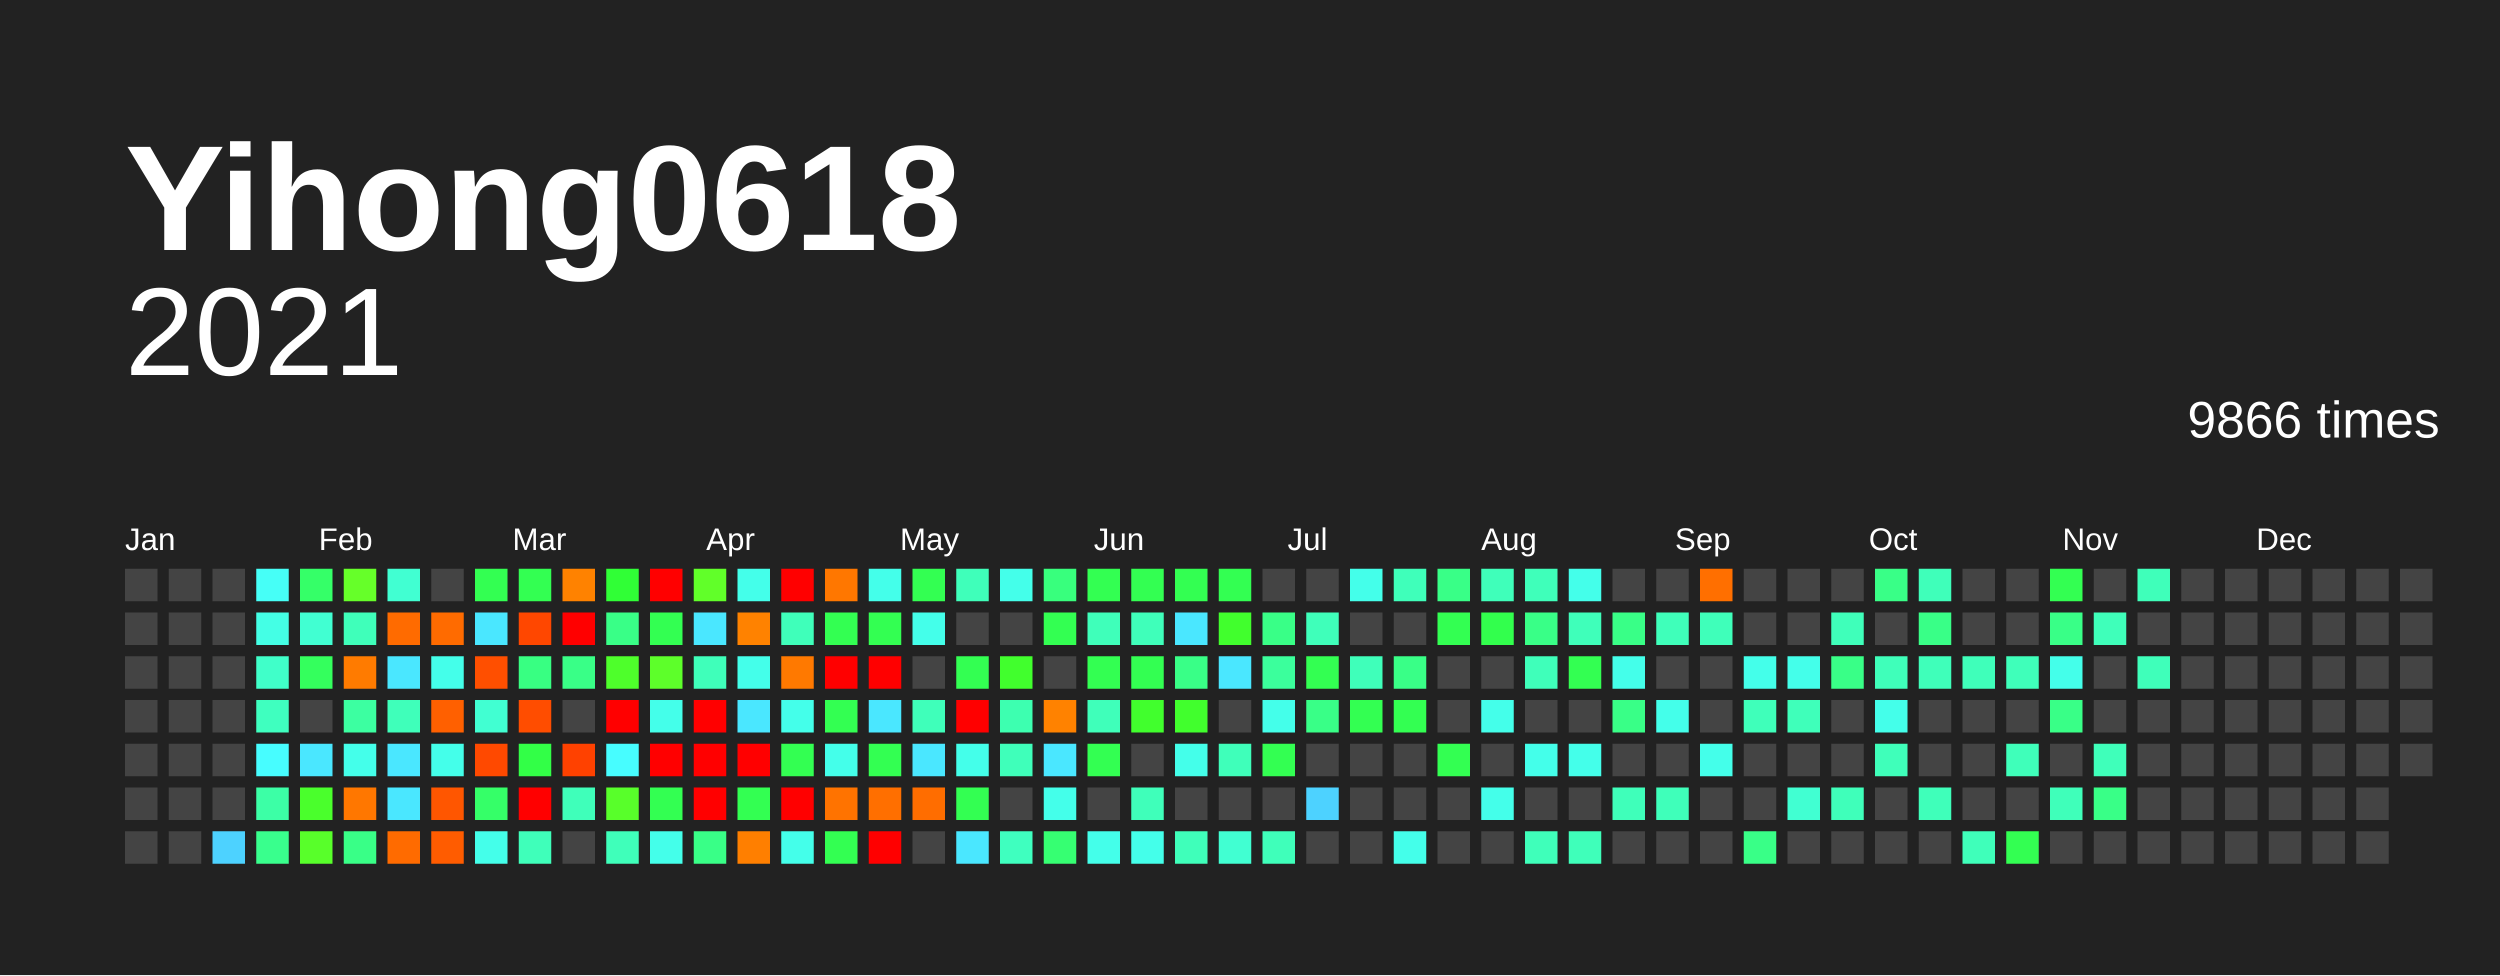
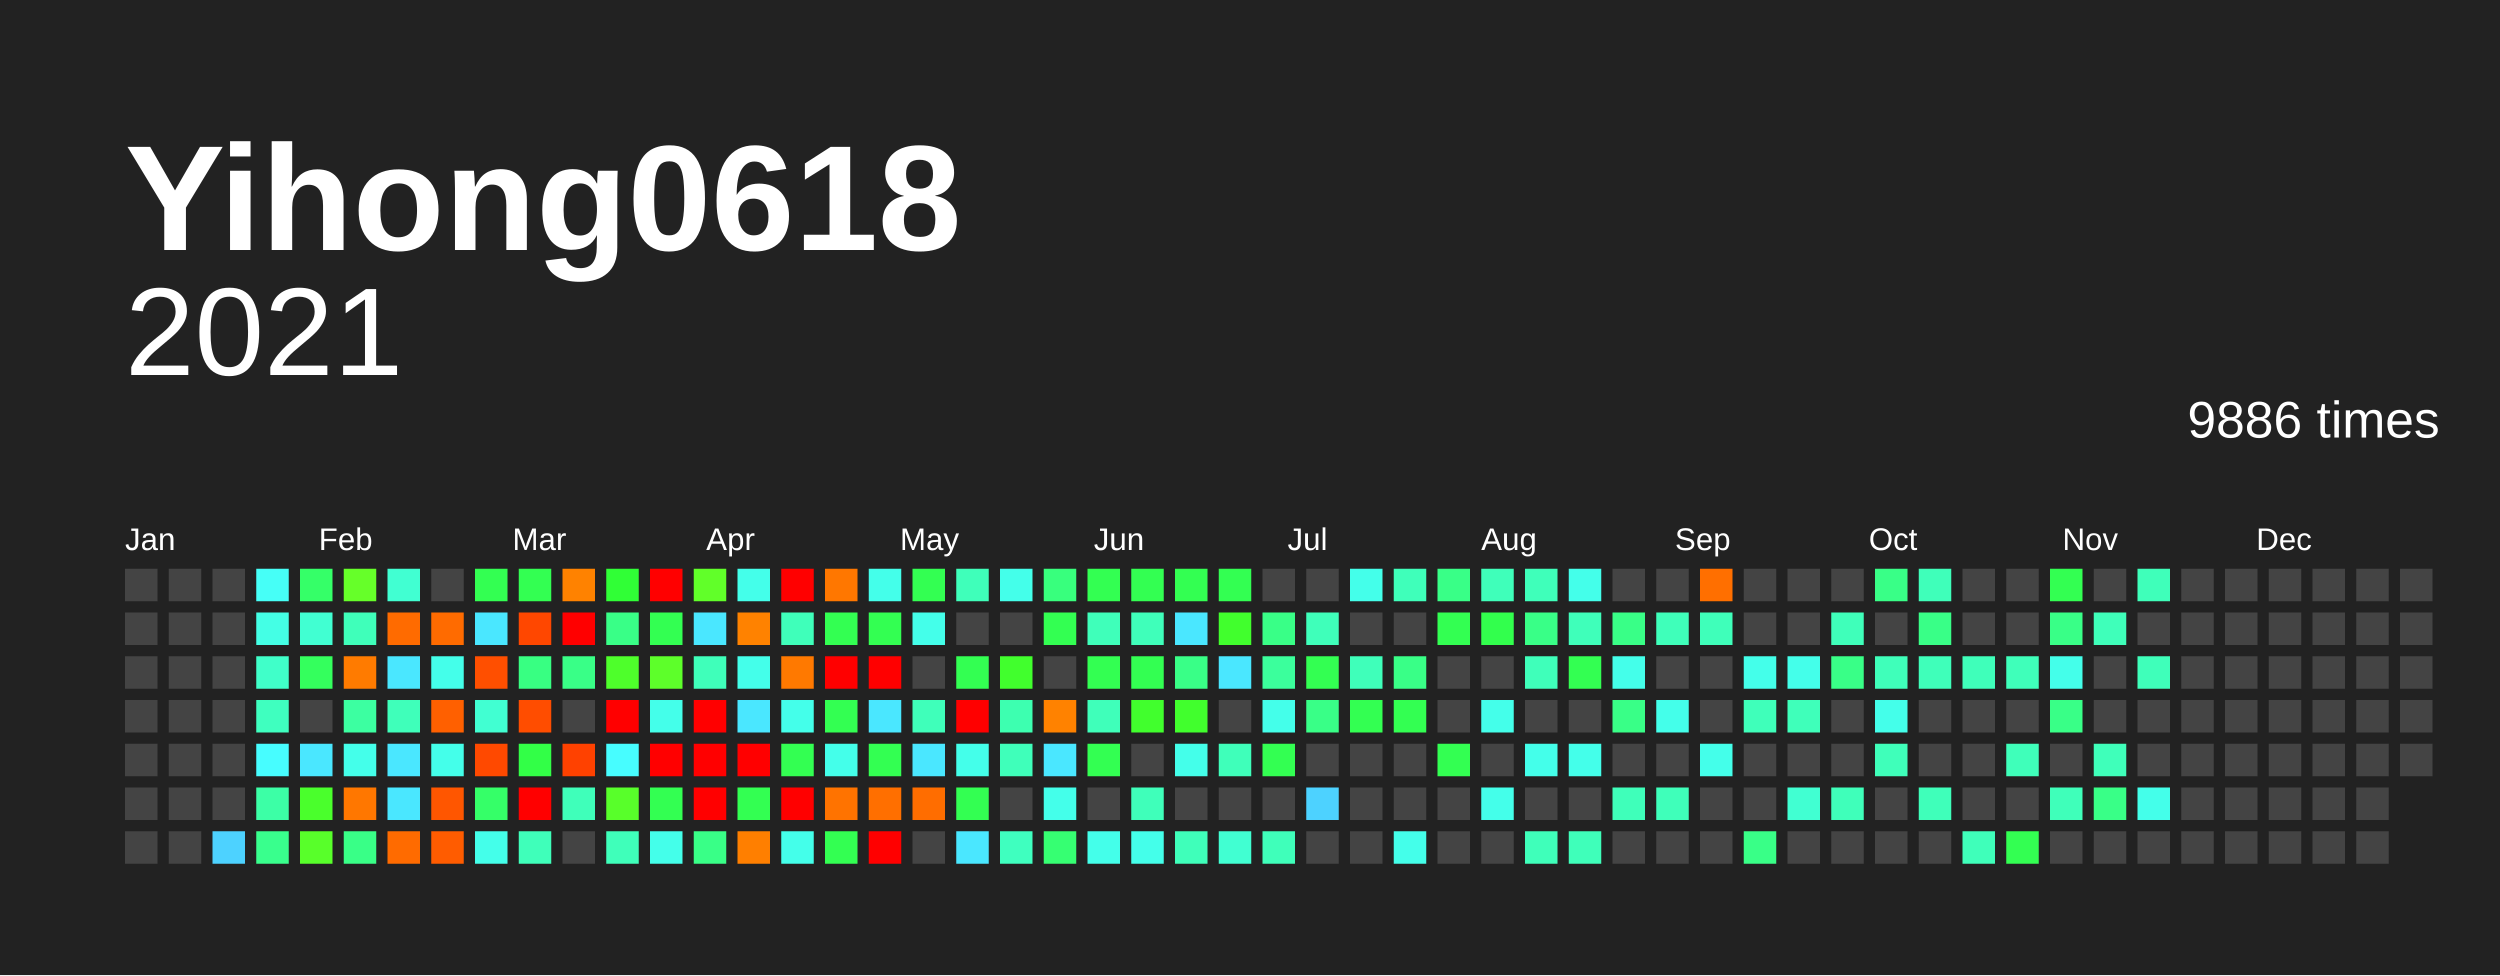
<svg xmlns="http://www.w3.org/2000/svg" baseProfile="full" height="78mm" version="1.1" viewBox="0,0,200,78" width="200mm">
  <defs />
  <rect fill="#222222" height="78" width="200" x="0" y="0" />
  <text fill="#FFFFFF" style="font-size:12px; font-family:Arial; font-weight:bold;" x="10" y="20">Yihong0618</text>
  <text alignment-baseline="hanging" fill="#FFFFFF" style="font-size:10.0px; font-family:Arial;" x="10" y="30">2021</text>
-   <text alignment-baseline="hanging" fill="#FFFFFF" style="font-size:4.125px; font-family:Arial;" x="175" y="35">9866 times</text>
+   <text alignment-baseline="hanging" fill="#FFFFFF" style="font-size:4.125px; font-family:Arial;" x="175" y="35">9886 times</text>
  <text fill="#FFFFFF" style="font-size:2.5px; font-family:Arial" x="10.0" y="44">Jan</text>
  <text fill="#FFFFFF" style="font-size:2.5px; font-family:Arial" x="25.5" y="44">Feb</text>
  <text fill="#FFFFFF" style="font-size:2.5px; font-family:Arial" x="41.0" y="44">Mar</text>
  <text fill="#FFFFFF" style="font-size:2.5px; font-family:Arial" x="56.5" y="44">Apr</text>
  <text fill="#FFFFFF" style="font-size:2.5px; font-family:Arial" x="72.0" y="44">May</text>
  <text fill="#FFFFFF" style="font-size:2.5px; font-family:Arial" x="87.5" y="44">Jun</text>
  <text fill="#FFFFFF" style="font-size:2.5px; font-family:Arial" x="103.0" y="44">Jul</text>
  <text fill="#FFFFFF" style="font-size:2.5px; font-family:Arial" x="118.5" y="44">Aug</text>
  <text fill="#FFFFFF" style="font-size:2.5px; font-family:Arial" x="134.0" y="44">Sep</text>
  <text fill="#FFFFFF" style="font-size:2.5px; font-family:Arial" x="149.5" y="44">Oct</text>
  <text fill="#FFFFFF" style="font-size:2.5px; font-family:Arial" x="165.0" y="44">Nov</text>
  <text fill="#FFFFFF" style="font-size:2.5px; font-family:Arial" x="180.5" y="44">Dec</text>
  <rect fill="#444444" height="2.6" width="2.6" x="10.0" y="45.5" />
  <rect fill="#444444" height="2.6" width="2.6" x="10.0" y="49.0" />
  <rect fill="#444444" height="2.6" width="2.6" x="10.0" y="52.5" />
  <rect fill="#444444" height="2.6" width="2.6" x="10.0" y="56.0" />
  <rect fill="#444444" height="2.6" width="2.6" x="10.0" y="59.5" />
  <rect fill="#444444" height="2.6" width="2.6" x="10.0" y="63.0" />
  <rect fill="#444444" height="2.6" width="2.6" x="10.0" y="66.5" />
  <rect fill="#444444" height="2.6" width="2.6" x="13.5" y="45.5" />
  <rect fill="#444444" height="2.6" width="2.6" x="13.5" y="49.0" />
  <rect fill="#444444" height="2.6" width="2.6" x="13.5" y="52.5" />
  <rect fill="#444444" height="2.6" width="2.6" x="13.5" y="56.0" />
  <rect fill="#444444" height="2.6" width="2.6" x="13.5" y="59.5" />
  <rect fill="#444444" height="2.6" width="2.6" x="13.5" y="63.0" />
  <rect fill="#444444" height="2.6" width="2.6" x="13.5" y="66.5" />
  <rect fill="#444444" height="2.6" width="2.6" x="17.0" y="45.5" />
  <rect fill="#444444" height="2.6" width="2.6" x="17.0" y="49.0" />
  <rect fill="#444444" height="2.6" width="2.6" x="17.0" y="52.5" />
  <rect fill="#444444" height="2.6" width="2.6" x="17.0" y="56.0" />
  <rect fill="#444444" height="2.6" width="2.6" x="17.0" y="59.5" />
  <rect fill="#444444" height="2.6" width="2.6" x="17.0" y="63.0" />
  <rect fill="#4dd2ff" height="2.6" width="2.6" x="17.0" y="66.5" />
  <rect fill="#46fff7" height="2.6" width="2.6" x="20.5" y="45.5" />
  <rect fill="#44ffe5" height="2.6" width="2.6" x="20.5" y="49.0" />
  <rect fill="#40ffc9" height="2.6" width="2.6" x="20.5" y="52.5" />
  <rect fill="#3fffbf" height="2.6" width="2.6" x="20.5" y="56.0" />
  <rect fill="#47fdff" height="2.6" width="2.6" x="20.5" y="59.5" />
  <rect fill="#3cffa6" height="2.6" width="2.6" x="20.5" y="63.0" />
  <rect fill="#39ff8d" height="2.6" width="2.6" x="20.5" y="66.5" />
  <rect fill="#35ff68" height="2.6" width="2.6" x="24.0" y="45.5" />
  <rect fill="#41ffd2" height="2.6" width="2.6" x="24.0" y="49.0" />
  <rect fill="#34ff5d" height="2.6" width="2.6" x="24.0" y="52.5" />
  <rect fill="#444444" height="2.6" width="2.6" x="24.0" y="56.0" />
  <rect fill="#4ae7ff" height="2.6" width="2.6" x="24.0" y="59.5" />
  <rect fill="#4aff2c" height="2.6" width="2.6" x="24.0" y="63.0" />
  <rect fill="#58ff2a" height="2.6" width="2.6" x="24.0" y="66.5" />
  <rect fill="#66ff29" height="2.6" width="2.6" x="27.5" y="45.5" />
  <rect fill="#3fffba" height="2.6" width="2.6" x="27.5" y="49.0" />
  <rect fill="#ff7b00" height="2.6" width="2.6" x="27.5" y="52.5" />
  <rect fill="#3cffa1" height="2.6" width="2.6" x="27.5" y="56.0" />
  <rect fill="#44ffea" height="2.6" width="2.6" x="27.5" y="59.5" />
  <rect fill="#ff7700" height="2.6" width="2.6" x="27.5" y="63.0" />
  <rect fill="#39ff87" height="2.6" width="2.6" x="27.5" y="66.5" />
  <rect fill="#41ffd2" height="2.6" width="2.6" x="31.0" y="45.5" />
  <rect fill="#ff6b00" height="2.6" width="2.6" x="31.0" y="49.0" />
  <rect fill="#4ae7ff" height="2.6" width="2.6" x="31.0" y="52.5" />
  <rect fill="#3fffba" height="2.6" width="2.6" x="31.0" y="56.0" />
  <rect fill="#4ae7ff" height="2.6" width="2.6" x="31.0" y="59.5" />
  <rect fill="#4ae7ff" height="2.6" width="2.6" x="31.0" y="63.0" />
  <rect fill="#ff6b00" height="2.6" width="2.6" x="31.0" y="66.5" />
  <rect fill="#444444" height="2.6" width="2.6" x="34.5" y="45.5" />
  <rect fill="#ff6b00" height="2.6" width="2.6" x="34.5" y="49.0" />
  <rect fill="#44ffea" height="2.6" width="2.6" x="34.5" y="52.5" />
  <rect fill="#ff6000" height="2.6" width="2.6" x="34.5" y="56.0" />
  <rect fill="#44ffea" height="2.6" width="2.6" x="34.5" y="59.5" />
  <rect fill="#ff5600" height="2.6" width="2.6" x="34.5" y="63.0" />
  <rect fill="#ff5c00" height="2.6" width="2.6" x="34.5" y="66.5" />
  <rect fill="#33ff52" height="2.6" width="2.6" x="38.0" y="45.5" />
  <rect fill="#4ae7ff" height="2.6" width="2.6" x="38.0" y="49.0" />
  <rect fill="#ff4f00" height="2.6" width="2.6" x="38.0" y="52.5" />
  <rect fill="#41ffd2" height="2.6" width="2.6" x="38.0" y="56.0" />
  <rect fill="#ff4900" height="2.6" width="2.6" x="38.0" y="59.5" />
  <rect fill="#35ff68" height="2.6" width="2.6" x="38.0" y="63.0" />
  <rect fill="#44ffea" height="2.6" width="2.6" x="38.0" y="66.5" />
  <rect fill="#33ff52" height="2.6" width="2.6" x="41.5" y="45.5" />
  <rect fill="#ff4700" height="2.6" width="2.6" x="41.5" y="49.0" />
  <rect fill="#38ff82" height="2.6" width="2.6" x="41.5" y="52.5" />
  <rect fill="#ff4d00" height="2.6" width="2.6" x="41.5" y="56.0" />
  <rect fill="#32ff47" height="2.6" width="2.6" x="41.5" y="59.5" />
  <rect fill="red" height="2.6" width="2.6" x="41.5" y="63.0" />
  <rect fill="#3fffba" height="2.6" width="2.6" x="41.5" y="66.5" />
  <rect fill="#ff8200" height="2.6" width="2.6" x="45.0" y="45.5" />
  <rect fill="red" height="2.6" width="2.6" x="45.0" y="49.0" />
  <rect fill="#39ff87" height="2.6" width="2.6" x="45.0" y="52.5" />
  <rect fill="#444444" height="2.6" width="2.6" x="45.0" y="56.0" />
  <rect fill="#ff4100" height="2.6" width="2.6" x="45.0" y="59.5" />
  <rect fill="#3fffba" height="2.6" width="2.6" x="45.0" y="63.0" />
  <rect fill="#444444" height="2.6" width="2.6" x="45.0" y="66.5" />
  <rect fill="#30ff36" height="2.6" width="2.6" x="48.5" y="45.5" />
  <rect fill="#39ff87" height="2.6" width="2.6" x="48.5" y="49.0" />
  <rect fill="#4eff2b" height="2.6" width="2.6" x="48.5" y="52.5" />
  <rect fill="red" height="2.6" width="2.6" x="48.5" y="56.0" />
  <rect fill="#47fdff" height="2.6" width="2.6" x="48.5" y="59.5" />
  <rect fill="#58ff2a" height="2.6" width="2.6" x="48.5" y="63.0" />
  <rect fill="#3fffba" height="2.6" width="2.6" x="48.5" y="66.5" />
  <rect fill="red" height="2.6" width="2.6" x="52.0" y="45.5" />
  <rect fill="#33ff52" height="2.6" width="2.6" x="52.0" y="49.0" />
  <rect fill="#5dff2a" height="2.6" width="2.6" x="52.0" y="52.5" />
  <rect fill="#44ffea" height="2.6" width="2.6" x="52.0" y="56.0" />
  <rect fill="red" height="2.6" width="2.6" x="52.0" y="59.5" />
  <rect fill="#33ff52" height="2.6" width="2.6" x="52.0" y="63.0" />
  <rect fill="#44ffea" height="2.6" width="2.6" x="52.0" y="66.5" />
  <rect fill="#61ff29" height="2.6" width="2.6" x="55.5" y="45.5" />
  <rect fill="#4ae7ff" height="2.6" width="2.6" x="55.5" y="49.0" />
  <rect fill="#3fffba" height="2.6" width="2.6" x="55.5" y="52.5" />
  <rect fill="red" height="2.6" width="2.6" x="55.5" y="56.0" />
  <rect fill="red" height="2.6" width="2.6" x="55.5" y="59.5" />
  <rect fill="red" height="2.6" width="2.6" x="55.5" y="63.0" />
  <rect fill="#39ff87" height="2.6" width="2.6" x="55.5" y="66.5" />
  <rect fill="#44ffea" height="2.6" width="2.6" x="59.0" y="45.5" />
  <rect fill="#ff8200" height="2.6" width="2.6" x="59.0" y="49.0" />
  <rect fill="#44ffea" height="2.6" width="2.6" x="59.0" y="52.5" />
  <rect fill="#4ae7ff" height="2.6" width="2.6" x="59.0" y="56.0" />
  <rect fill="red" height="2.6" width="2.6" x="59.0" y="59.5" />
  <rect fill="#33ff52" height="2.6" width="2.6" x="59.0" y="63.0" />
  <rect fill="#ff7f00" height="2.6" width="2.6" x="59.0" y="66.5" />
  <rect fill="red" height="2.6" width="2.6" x="62.5" y="45.5" />
  <rect fill="#3fffba" height="2.6" width="2.6" x="62.5" y="49.0" />
  <rect fill="#ff7900" height="2.6" width="2.6" x="62.5" y="52.5" />
  <rect fill="#44ffea" height="2.6" width="2.6" x="62.5" y="56.0" />
  <rect fill="#33ff52" height="2.6" width="2.6" x="62.5" y="59.5" />
  <rect fill="red" height="2.6" width="2.6" x="62.5" y="63.0" />
  <rect fill="#44ffea" height="2.6" width="2.6" x="62.5" y="66.5" />
  <rect fill="#ff7700" height="2.6" width="2.6" x="66.0" y="45.5" />
  <rect fill="#33ff52" height="2.6" width="2.6" x="66.0" y="49.0" />
  <rect fill="red" height="2.6" width="2.6" x="66.0" y="52.5" />
  <rect fill="#33ff52" height="2.6" width="2.6" x="66.0" y="56.0" />
  <rect fill="#44ffea" height="2.6" width="2.6" x="66.0" y="59.5" />
  <rect fill="#ff7300" height="2.6" width="2.6" x="66.0" y="63.0" />
  <rect fill="#33ff52" height="2.6" width="2.6" x="66.0" y="66.5" />
  <rect fill="#44ffea" height="2.6" width="2.6" x="69.5" y="45.5" />
  <rect fill="#33ff52" height="2.6" width="2.6" x="69.5" y="49.0" />
  <rect fill="red" height="2.6" width="2.6" x="69.5" y="52.5" />
  <rect fill="#4ae7ff" height="2.6" width="2.6" x="69.5" y="56.0" />
  <rect fill="#33ff52" height="2.6" width="2.6" x="69.5" y="59.5" />
  <rect fill="#ff6f00" height="2.6" width="2.6" x="69.5" y="63.0" />
  <rect fill="red" height="2.6" width="2.6" x="69.5" y="66.5" />
  <rect fill="#33ff52" height="2.6" width="2.6" x="73.0" y="45.5" />
  <rect fill="#44ffea" height="2.6" width="2.6" x="73.0" y="49.0" />
  <rect fill="#444444" height="2.6" width="2.6" x="73.0" y="52.5" />
  <rect fill="#3fffba" height="2.6" width="2.6" x="73.0" y="56.0" />
  <rect fill="#4ae7ff" height="2.6" width="2.6" x="73.0" y="59.5" />
  <rect fill="#ff6d00" height="2.6" width="2.6" x="73.0" y="63.0" />
  <rect fill="#444444" height="2.6" width="2.6" x="73.0" y="66.5" />
  <rect fill="#3fffba" height="2.6" width="2.6" x="76.5" y="45.5" />
  <rect fill="#444444" height="2.6" width="2.6" x="76.5" y="49.0" />
  <rect fill="#33ff52" height="2.6" width="2.6" x="76.5" y="52.5" />
  <rect fill="red" height="2.6" width="2.6" x="76.5" y="56.0" />
  <rect fill="#44ffea" height="2.6" width="2.6" x="76.5" y="59.5" />
  <rect fill="#33ff52" height="2.6" width="2.6" x="76.5" y="63.0" />
  <rect fill="#4ae7ff" height="2.6" width="2.6" x="76.5" y="66.5" />
  <rect fill="#44ffea" height="2.6" width="2.6" x="80.0" y="45.5" />
  <rect fill="#444444" height="2.6" width="2.6" x="80.0" y="49.0" />
  <rect fill="#41ff2d" height="2.6" width="2.6" x="80.0" y="52.5" />
  <rect fill="#3dffb0" height="2.6" width="2.6" x="80.0" y="56.0" />
  <rect fill="#3fffba" height="2.6" width="2.6" x="80.0" y="59.5" />
  <rect fill="#444444" height="2.6" width="2.6" x="80.0" y="63.0" />
  <rect fill="#3fffbf" height="2.6" width="2.6" x="80.0" y="66.5" />
  <rect fill="#38ff7d" height="2.6" width="2.6" x="83.5" y="45.5" />
  <rect fill="#33ff52" height="2.6" width="2.6" x="83.5" y="49.0" />
  <rect fill="#444444" height="2.6" width="2.6" x="83.5" y="52.5" />
  <rect fill="#ff8200" height="2.6" width="2.6" x="83.5" y="56.0" />
  <rect fill="#4ae7ff" height="2.6" width="2.6" x="83.5" y="59.5" />
  <rect fill="#44ffea" height="2.6" width="2.6" x="83.5" y="63.0" />
  <rect fill="#36ff72" height="2.6" width="2.6" x="83.5" y="66.5" />
  <rect fill="#33ff52" height="2.6" width="2.6" x="87.0" y="45.5" />
  <rect fill="#3fffba" height="2.6" width="2.6" x="87.0" y="49.0" />
  <rect fill="#33ff52" height="2.6" width="2.6" x="87.0" y="52.5" />
  <rect fill="#3fffba" height="2.6" width="2.6" x="87.0" y="56.0" />
  <rect fill="#33ff52" height="2.6" width="2.6" x="87.0" y="59.5" />
  <rect fill="#444444" height="2.6" width="2.6" x="87.0" y="63.0" />
  <rect fill="#44ffea" height="2.6" width="2.6" x="87.0" y="66.5" />
  <rect fill="#33ff52" height="2.6" width="2.6" x="90.5" y="45.5" />
  <rect fill="#3fffba" height="2.6" width="2.6" x="90.5" y="49.0" />
  <rect fill="#33ff52" height="2.6" width="2.6" x="90.5" y="52.5" />
  <rect fill="#41ff2d" height="2.6" width="2.6" x="90.5" y="56.0" />
  <rect fill="#444444" height="2.6" width="2.6" x="90.5" y="59.5" />
  <rect fill="#3fffba" height="2.6" width="2.6" x="90.5" y="63.0" />
  <rect fill="#44ffea" height="2.6" width="2.6" x="90.5" y="66.5" />
  <rect fill="#33ff52" height="2.6" width="2.6" x="94.0" y="45.5" />
  <rect fill="#4ae7ff" height="2.6" width="2.6" x="94.0" y="49.0" />
  <rect fill="#39ff87" height="2.6" width="2.6" x="94.0" y="52.5" />
  <rect fill="#41ff2d" height="2.6" width="2.6" x="94.0" y="56.0" />
  <rect fill="#44ffea" height="2.6" width="2.6" x="94.0" y="59.5" />
  <rect fill="#444444" height="2.6" width="2.6" x="94.0" y="63.0" />
  <rect fill="#3fffba" height="2.6" width="2.6" x="94.0" y="66.5" />
  <rect fill="#33ff52" height="2.6" width="2.6" x="97.5" y="45.5" />
  <rect fill="#41ff2d" height="2.6" width="2.6" x="97.5" y="49.0" />
  <rect fill="#4ae7ff" height="2.6" width="2.6" x="97.5" y="52.5" />
  <rect fill="#444444" height="2.6" width="2.6" x="97.5" y="56.0" />
  <rect fill="#3fffba" height="2.6" width="2.6" x="97.5" y="59.5" />
  <rect fill="#444444" height="2.6" width="2.6" x="97.5" y="63.0" />
  <rect fill="#41ffd2" height="2.6" width="2.6" x="97.5" y="66.5" />
  <rect fill="#444444" height="2.6" width="2.6" x="101.0" y="45.5" />
  <rect fill="#39ff87" height="2.6" width="2.6" x="101.0" y="49.0" />
  <rect fill="#3bff9c" height="2.6" width="2.6" x="101.0" y="52.5" />
  <rect fill="#44ffea" height="2.6" width="2.6" x="101.0" y="56.0" />
  <rect fill="#33ff52" height="2.6" width="2.6" x="101.0" y="59.5" />
  <rect fill="#444444" height="2.6" width="2.6" x="101.0" y="63.0" />
  <rect fill="#3fffba" height="2.6" width="2.6" x="101.0" y="66.5" />
  <rect fill="#444444" height="2.6" width="2.6" x="104.5" y="45.5" />
  <rect fill="#3fffba" height="2.6" width="2.6" x="104.5" y="49.0" />
  <rect fill="#33ff52" height="2.6" width="2.6" x="104.5" y="52.5" />
  <rect fill="#39ff87" height="2.6" width="2.6" x="104.5" y="56.0" />
  <rect fill="#444444" height="2.6" width="2.6" x="104.5" y="59.5" />
  <rect fill="#4dd2ff" height="2.6" width="2.6" x="104.5" y="63.0" />
  <rect fill="#444444" height="2.6" width="2.6" x="104.5" y="66.5" />
  <rect fill="#44ffea" height="2.6" width="2.6" x="108.0" y="45.5" />
  <rect fill="#444444" height="2.6" width="2.6" x="108.0" y="49.0" />
  <rect fill="#3fffba" height="2.6" width="2.6" x="108.0" y="52.5" />
  <rect fill="#33ff52" height="2.6" width="2.6" x="108.0" y="56.0" />
  <rect fill="#444444" height="2.6" width="2.6" x="108.0" y="59.5" />
  <rect fill="#444444" height="2.6" width="2.6" x="108.0" y="63.0" />
  <rect fill="#444444" height="2.6" width="2.6" x="108.0" y="66.5" />
  <rect fill="#3fffba" height="2.6" width="2.6" x="111.5" y="45.5" />
  <rect fill="#444444" height="2.6" width="2.6" x="111.5" y="49.0" />
  <rect fill="#39ff87" height="2.6" width="2.6" x="111.5" y="52.5" />
  <rect fill="#33ff52" height="2.6" width="2.6" x="111.5" y="56.0" />
  <rect fill="#444444" height="2.6" width="2.6" x="111.5" y="59.5" />
  <rect fill="#444444" height="2.6" width="2.6" x="111.5" y="63.0" />
  <rect fill="#44ffea" height="2.6" width="2.6" x="111.5" y="66.5" />
  <rect fill="#39ff87" height="2.6" width="2.6" x="115.0" y="45.5" />
  <rect fill="#33ff52" height="2.6" width="2.6" x="115.0" y="49.0" />
  <rect fill="#444444" height="2.6" width="2.6" x="115.0" y="52.5" />
  <rect fill="#444444" height="2.6" width="2.6" x="115.0" y="56.0" />
  <rect fill="#33ff52" height="2.6" width="2.6" x="115.0" y="59.5" />
  <rect fill="#444444" height="2.6" width="2.6" x="115.0" y="63.0" />
  <rect fill="#444444" height="2.6" width="2.6" x="115.0" y="66.5" />
  <rect fill="#3fffba" height="2.6" width="2.6" x="118.5" y="45.5" />
  <rect fill="#32ff4d" height="2.6" width="2.6" x="118.5" y="49.0" />
  <rect fill="#444444" height="2.6" width="2.6" x="118.5" y="52.5" />
  <rect fill="#44ffea" height="2.6" width="2.6" x="118.5" y="56.0" />
  <rect fill="#444444" height="2.6" width="2.6" x="118.5" y="59.5" />
  <rect fill="#44ffea" height="2.6" width="2.6" x="118.5" y="63.0" />
  <rect fill="#444444" height="2.6" width="2.6" x="118.5" y="66.5" />
  <rect fill="#3fffba" height="2.6" width="2.6" x="122.0" y="45.5" />
  <rect fill="#39ff87" height="2.6" width="2.6" x="122.0" y="49.0" />
  <rect fill="#3fffba" height="2.6" width="2.6" x="122.0" y="52.5" />
  <rect fill="#444444" height="2.6" width="2.6" x="122.0" y="56.0" />
  <rect fill="#44ffea" height="2.6" width="2.6" x="122.0" y="59.5" />
  <rect fill="#444444" height="2.6" width="2.6" x="122.0" y="63.0" />
  <rect fill="#3fffba" height="2.6" width="2.6" x="122.0" y="66.5" />
  <rect fill="#44ffea" height="2.6" width="2.6" x="125.5" y="45.5" />
  <rect fill="#3fffba" height="2.6" width="2.6" x="125.5" y="49.0" />
  <rect fill="#33ff52" height="2.6" width="2.6" x="125.5" y="52.5" />
  <rect fill="#444444" height="2.6" width="2.6" x="125.5" y="56.0" />
  <rect fill="#44ffea" height="2.6" width="2.6" x="125.5" y="59.5" />
  <rect fill="#444444" height="2.6" width="2.6" x="125.5" y="63.0" />
  <rect fill="#3fffba" height="2.6" width="2.6" x="125.5" y="66.5" />
  <rect fill="#444444" height="2.6" width="2.6" x="129.0" y="45.5" />
  <rect fill="#39ff87" height="2.6" width="2.6" x="129.0" y="49.0" />
  <rect fill="#44ffea" height="2.6" width="2.6" x="129.0" y="52.5" />
  <rect fill="#39ff87" height="2.6" width="2.6" x="129.0" y="56.0" />
  <rect fill="#444444" height="2.6" width="2.6" x="129.0" y="59.5" />
  <rect fill="#3fffba" height="2.6" width="2.6" x="129.0" y="63.0" />
  <rect fill="#444444" height="2.6" width="2.6" x="129.0" y="66.5" />
  <rect fill="#444444" height="2.6" width="2.6" x="132.5" y="45.5" />
  <rect fill="#3fffba" height="2.6" width="2.6" x="132.5" y="49.0" />
  <rect fill="#444444" height="2.6" width="2.6" x="132.5" y="52.5" />
  <rect fill="#44ffea" height="2.6" width="2.6" x="132.5" y="56.0" />
  <rect fill="#444444" height="2.6" width="2.6" x="132.5" y="59.5" />
  <rect fill="#3fffba" height="2.6" width="2.6" x="132.5" y="63.0" />
  <rect fill="#444444" height="2.6" width="2.6" x="132.5" y="66.5" />
  <rect fill="#ff6f00" height="2.6" width="2.6" x="136.0" y="45.5" />
  <rect fill="#3fffba" height="2.6" width="2.6" x="136.0" y="49.0" />
  <rect fill="#444444" height="2.6" width="2.6" x="136.0" y="52.5" />
  <rect fill="#444444" height="2.6" width="2.6" x="136.0" y="56.0" />
  <rect fill="#44ffea" height="2.6" width="2.6" x="136.0" y="59.5" />
  <rect fill="#444444" height="2.6" width="2.6" x="136.0" y="63.0" />
  <rect fill="#444444" height="2.6" width="2.6" x="136.0" y="66.5" />
  <rect fill="#444444" height="2.6" width="2.6" x="139.5" y="45.5" />
  <rect fill="#444444" height="2.6" width="2.6" x="139.5" y="49.0" />
  <rect fill="#44ffea" height="2.6" width="2.6" x="139.5" y="52.5" />
  <rect fill="#3fffba" height="2.6" width="2.6" x="139.5" y="56.0" />
  <rect fill="#444444" height="2.6" width="2.6" x="139.5" y="59.5" />
  <rect fill="#444444" height="2.6" width="2.6" x="139.5" y="63.0" />
  <rect fill="#39ff87" height="2.6" width="2.6" x="139.5" y="66.5" />
  <rect fill="#444444" height="2.6" width="2.6" x="143.0" y="45.5" />
  <rect fill="#444444" height="2.6" width="2.6" x="143.0" y="49.0" />
  <rect fill="#44ffea" height="2.6" width="2.6" x="143.0" y="52.5" />
  <rect fill="#3fffba" height="2.6" width="2.6" x="143.0" y="56.0" />
  <rect fill="#444444" height="2.6" width="2.6" x="143.0" y="59.5" />
  <rect fill="#41ffd2" height="2.6" width="2.6" x="143.0" y="63.0" />
  <rect fill="#444444" height="2.6" width="2.6" x="143.0" y="66.5" />
  <rect fill="#444444" height="2.6" width="2.6" x="146.5" y="45.5" />
  <rect fill="#3fffba" height="2.6" width="2.6" x="146.5" y="49.0" />
  <rect fill="#39ff87" height="2.6" width="2.6" x="146.5" y="52.5" />
  <rect fill="#444444" height="2.6" width="2.6" x="146.5" y="56.0" />
  <rect fill="#444444" height="2.6" width="2.6" x="146.5" y="59.5" />
  <rect fill="#3fffba" height="2.6" width="2.6" x="146.5" y="63.0" />
  <rect fill="#444444" height="2.6" width="2.6" x="146.5" y="66.5" />
  <rect fill="#39ff87" height="2.6" width="2.6" x="150.0" y="45.5" />
  <rect fill="#444444" height="2.6" width="2.6" x="150.0" y="49.0" />
  <rect fill="#3fffba" height="2.6" width="2.6" x="150.0" y="52.5" />
  <rect fill="#44ffea" height="2.6" width="2.6" x="150.0" y="56.0" />
  <rect fill="#3fffba" height="2.6" width="2.6" x="150.0" y="59.5" />
  <rect fill="#444444" height="2.6" width="2.6" x="150.0" y="63.0" />
  <rect fill="#444444" height="2.6" width="2.6" x="150.0" y="66.5" />
  <rect fill="#3fffba" height="2.6" width="2.6" x="153.5" y="45.5" />
  <rect fill="#39ff87" height="2.6" width="2.6" x="153.5" y="49.0" />
  <rect fill="#3fffba" height="2.6" width="2.6" x="153.5" y="52.5" />
  <rect fill="#444444" height="2.6" width="2.6" x="153.5" y="56.0" />
  <rect fill="#444444" height="2.6" width="2.6" x="153.5" y="59.5" />
  <rect fill="#3fffba" height="2.6" width="2.6" x="153.5" y="63.0" />
  <rect fill="#444444" height="2.6" width="2.6" x="153.5" y="66.5" />
  <rect fill="#444444" height="2.6" width="2.6" x="157.0" y="45.5" />
  <rect fill="#444444" height="2.6" width="2.6" x="157.0" y="49.0" />
  <rect fill="#3fffba" height="2.6" width="2.6" x="157.0" y="52.5" />
  <rect fill="#444444" height="2.6" width="2.6" x="157.0" y="56.0" />
  <rect fill="#444444" height="2.6" width="2.6" x="157.0" y="59.5" />
  <rect fill="#444444" height="2.6" width="2.6" x="157.0" y="63.0" />
  <rect fill="#3fffba" height="2.6" width="2.6" x="157.0" y="66.5" />
  <rect fill="#444444" height="2.6" width="2.6" x="160.5" y="45.5" />
  <rect fill="#444444" height="2.6" width="2.6" x="160.5" y="49.0" />
  <rect fill="#3fffba" height="2.6" width="2.6" x="160.5" y="52.5" />
  <rect fill="#444444" height="2.6" width="2.6" x="160.5" y="56.0" />
  <rect fill="#3fffba" height="2.6" width="2.6" x="160.5" y="59.5" />
  <rect fill="#444444" height="2.6" width="2.6" x="160.5" y="63.0" />
  <rect fill="#33ff52" height="2.6" width="2.6" x="160.5" y="66.5" />
  <rect fill="#33ff52" height="2.6" width="2.6" x="164.0" y="45.5" />
  <rect fill="#39ff87" height="2.6" width="2.6" x="164.0" y="49.0" />
  <rect fill="#44ffea" height="2.6" width="2.6" x="164.0" y="52.5" />
  <rect fill="#39ff87" height="2.6" width="2.6" x="164.0" y="56.0" />
  <rect fill="#444444" height="2.6" width="2.6" x="164.0" y="59.5" />
  <rect fill="#3fffba" height="2.6" width="2.6" x="164.0" y="63.0" />
  <rect fill="#444444" height="2.6" width="2.6" x="164.0" y="66.5" />
  <rect fill="#444444" height="2.6" width="2.6" x="167.5" y="45.5" />
  <rect fill="#3fffba" height="2.6" width="2.6" x="167.5" y="49.0" />
  <rect fill="#444444" height="2.6" width="2.6" x="167.5" y="52.5" />
  <rect fill="#444444" height="2.6" width="2.6" x="167.5" y="56.0" />
  <rect fill="#3fffba" height="2.6" width="2.6" x="167.5" y="59.5" />
  <rect fill="#39ff87" height="2.6" width="2.6" x="167.5" y="63.0" />
  <rect fill="#444444" height="2.6" width="2.6" x="167.5" y="66.5" />
  <rect fill="#3fffba" height="2.6" width="2.6" x="171.0" y="45.5" />
  <rect fill="#444444" height="2.6" width="2.6" x="171.0" y="49.0" />
  <rect fill="#3fffba" height="2.6" width="2.6" x="171.0" y="52.5" />
  <rect fill="#444444" height="2.6" width="2.6" x="171.0" y="56.0" />
  <rect fill="#444444" height="2.6" width="2.6" x="171.0" y="59.5" />
-   <rect fill="#444444" height="2.6" width="2.6" x="171.0" y="63.0" />
+   <rect fill="#44ffea" height="2.6" width="2.6" x="171.0" y="63.0" />
  <rect fill="#444444" height="2.6" width="2.6" x="171.0" y="66.5" />
  <rect fill="#444444" height="2.6" width="2.6" x="174.5" y="45.5" />
  <rect fill="#444444" height="2.6" width="2.6" x="174.5" y="49.0" />
  <rect fill="#444444" height="2.6" width="2.6" x="174.5" y="52.5" />
  <rect fill="#444444" height="2.6" width="2.6" x="174.5" y="56.0" />
  <rect fill="#444444" height="2.6" width="2.6" x="174.5" y="59.5" />
  <rect fill="#444444" height="2.6" width="2.6" x="174.5" y="63.0" />
  <rect fill="#444444" height="2.6" width="2.6" x="174.5" y="66.5" />
  <rect fill="#444444" height="2.6" width="2.6" x="178.0" y="45.5" />
  <rect fill="#444444" height="2.6" width="2.6" x="178.0" y="49.0" />
  <rect fill="#444444" height="2.6" width="2.6" x="178.0" y="52.5" />
  <rect fill="#444444" height="2.6" width="2.6" x="178.0" y="56.0" />
  <rect fill="#444444" height="2.6" width="2.6" x="178.0" y="59.5" />
  <rect fill="#444444" height="2.6" width="2.6" x="178.0" y="63.0" />
  <rect fill="#444444" height="2.6" width="2.6" x="178.0" y="66.5" />
  <rect fill="#444444" height="2.6" width="2.6" x="181.5" y="45.5" />
  <rect fill="#444444" height="2.6" width="2.6" x="181.5" y="49.0" />
  <rect fill="#444444" height="2.6" width="2.6" x="181.5" y="52.5" />
  <rect fill="#444444" height="2.6" width="2.6" x="181.5" y="56.0" />
  <rect fill="#444444" height="2.6" width="2.6" x="181.5" y="59.5" />
  <rect fill="#444444" height="2.6" width="2.6" x="181.5" y="63.0" />
  <rect fill="#444444" height="2.6" width="2.6" x="181.5" y="66.5" />
  <rect fill="#444444" height="2.6" width="2.6" x="185.0" y="45.5" />
  <rect fill="#444444" height="2.6" width="2.6" x="185.0" y="49.0" />
  <rect fill="#444444" height="2.6" width="2.6" x="185.0" y="52.5" />
  <rect fill="#444444" height="2.6" width="2.6" x="185.0" y="56.0" />
  <rect fill="#444444" height="2.6" width="2.6" x="185.0" y="59.5" />
  <rect fill="#444444" height="2.6" width="2.6" x="185.0" y="63.0" />
  <rect fill="#444444" height="2.6" width="2.6" x="185.0" y="66.5" />
  <rect fill="#444444" height="2.6" width="2.6" x="188.5" y="45.5" />
  <rect fill="#444444" height="2.6" width="2.6" x="188.5" y="49.0" />
  <rect fill="#444444" height="2.6" width="2.6" x="188.5" y="52.5" />
  <rect fill="#444444" height="2.6" width="2.6" x="188.5" y="56.0" />
  <rect fill="#444444" height="2.6" width="2.6" x="188.5" y="59.5" />
  <rect fill="#444444" height="2.6" width="2.6" x="188.5" y="63.0" />
  <rect fill="#444444" height="2.6" width="2.6" x="188.5" y="66.5" />
  <rect fill="#444444" height="2.6" width="2.6" x="192.0" y="45.5" />
  <rect fill="#444444" height="2.6" width="2.6" x="192.0" y="49.0" />
  <rect fill="#444444" height="2.6" width="2.6" x="192.0" y="52.5" />
  <rect fill="#444444" height="2.6" width="2.6" x="192.0" y="56.0" />
  <rect fill="#444444" height="2.6" width="2.6" x="192.0" y="59.5" />
</svg>
